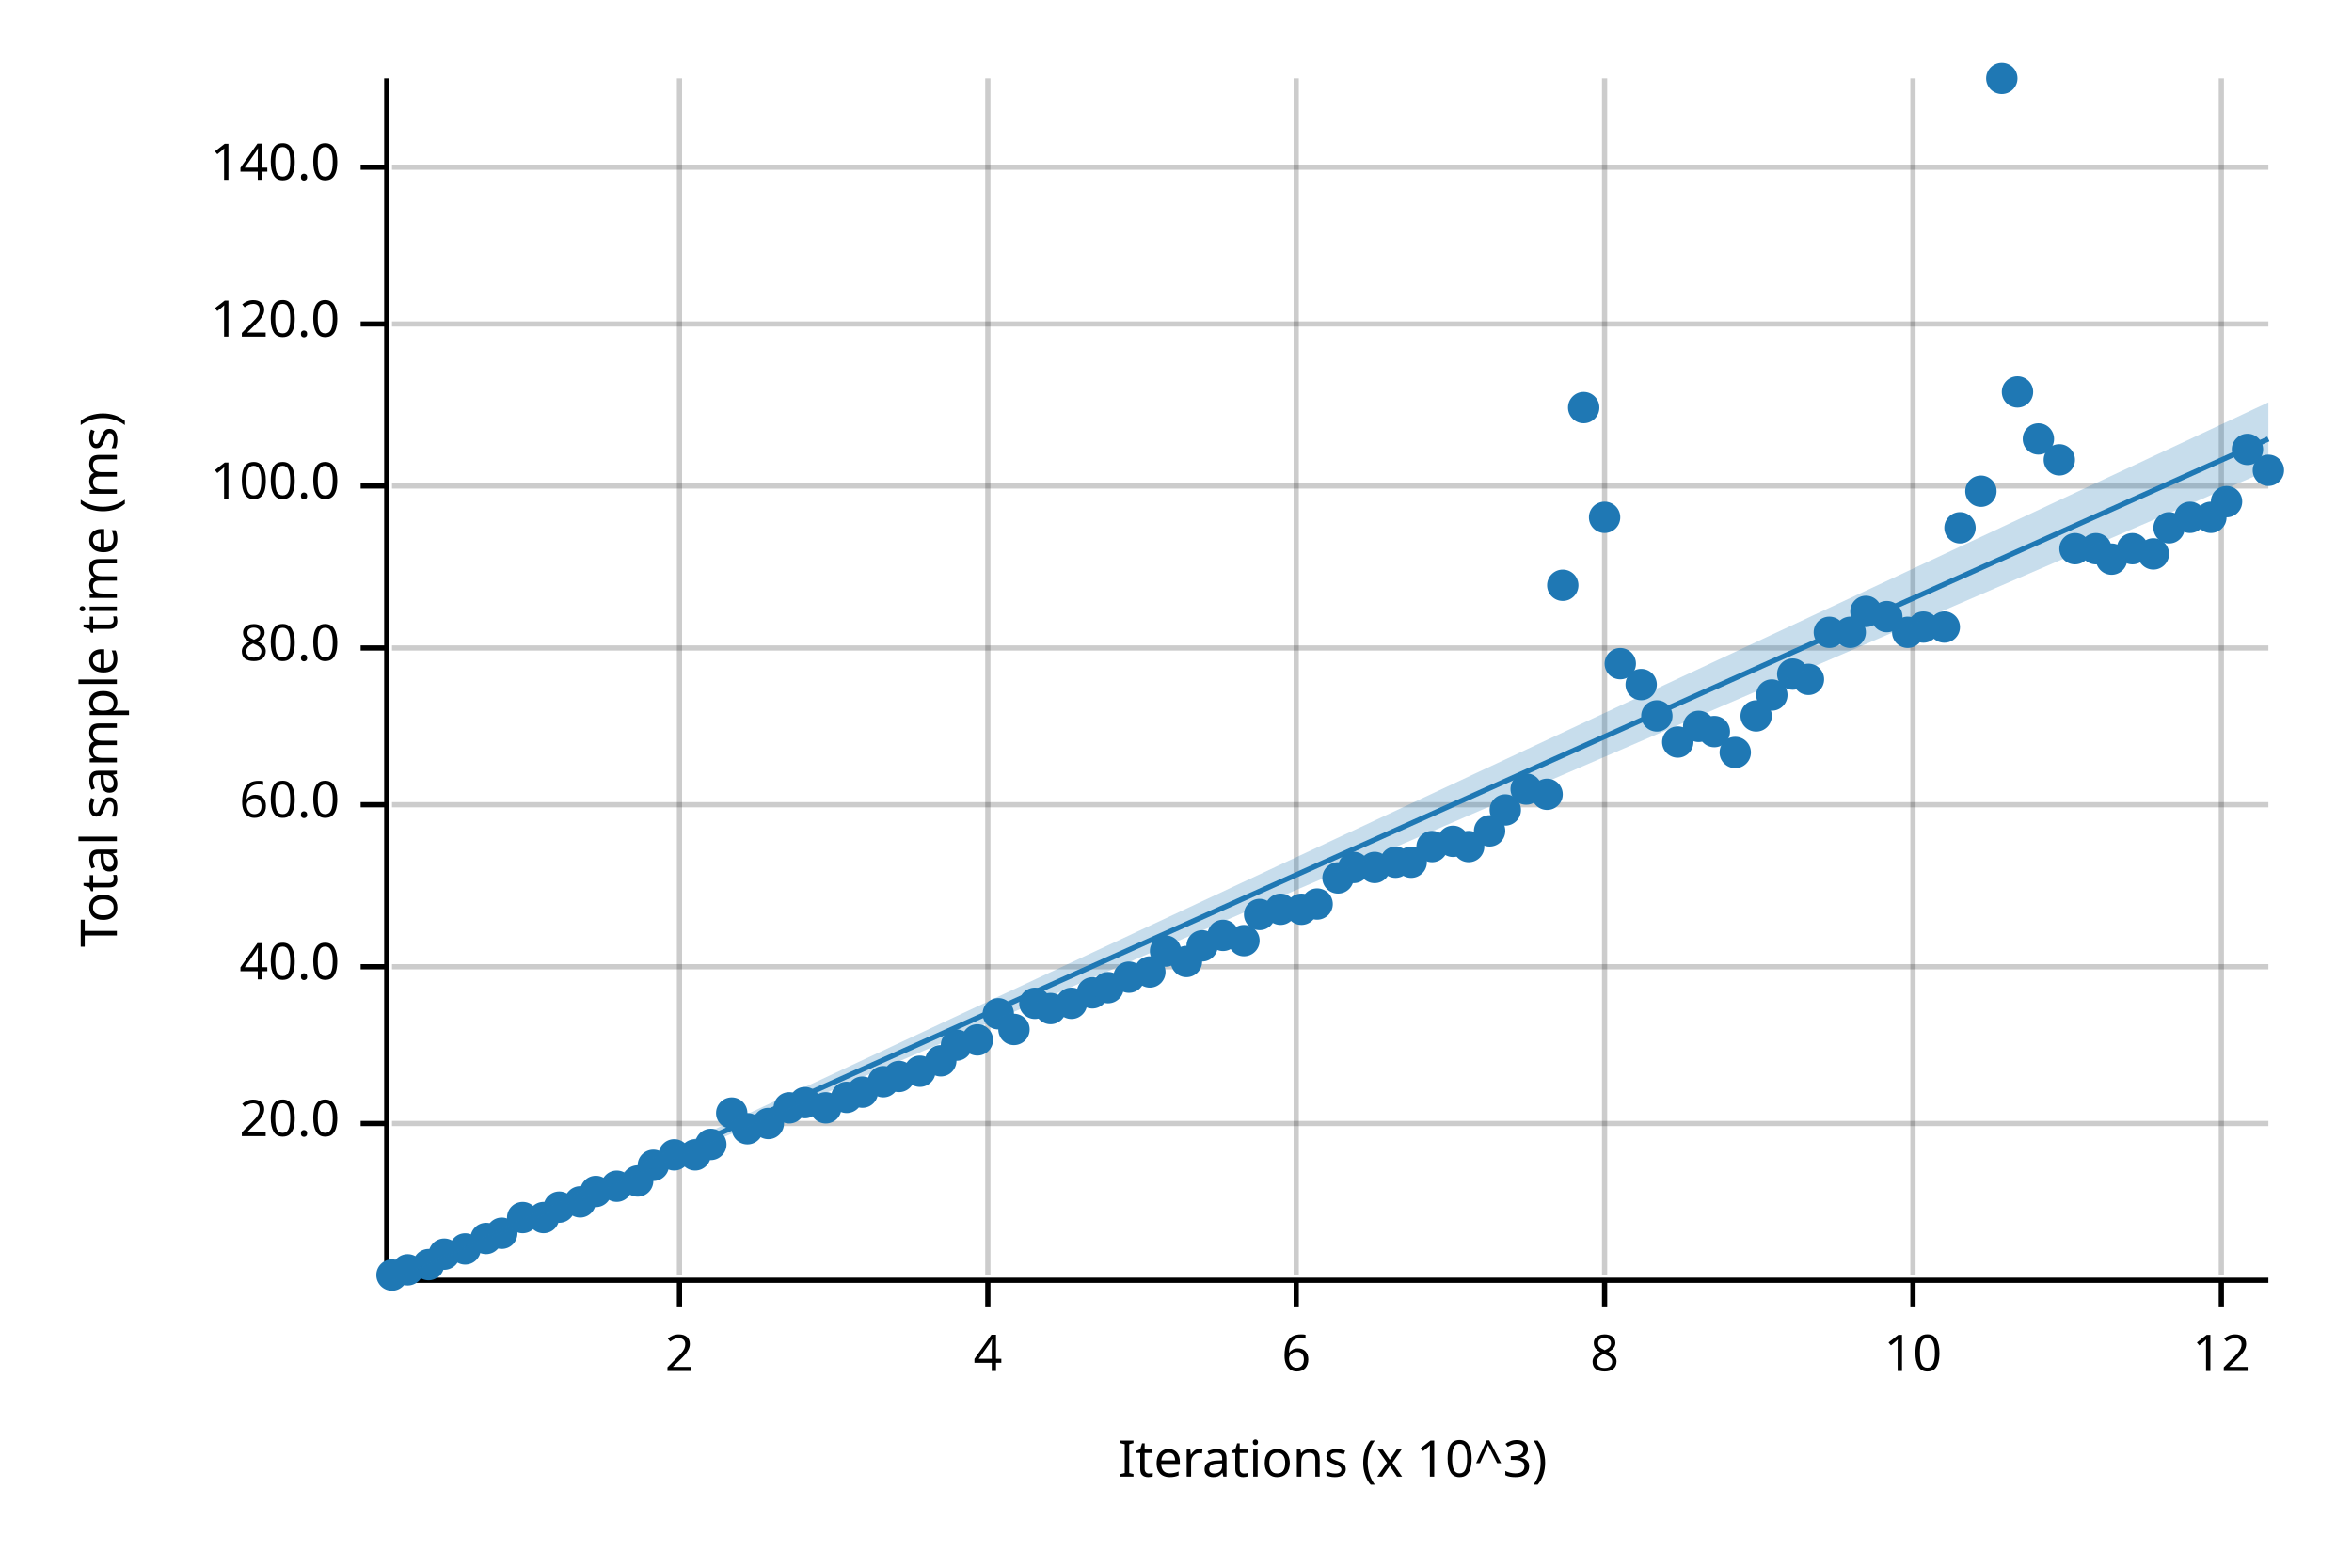
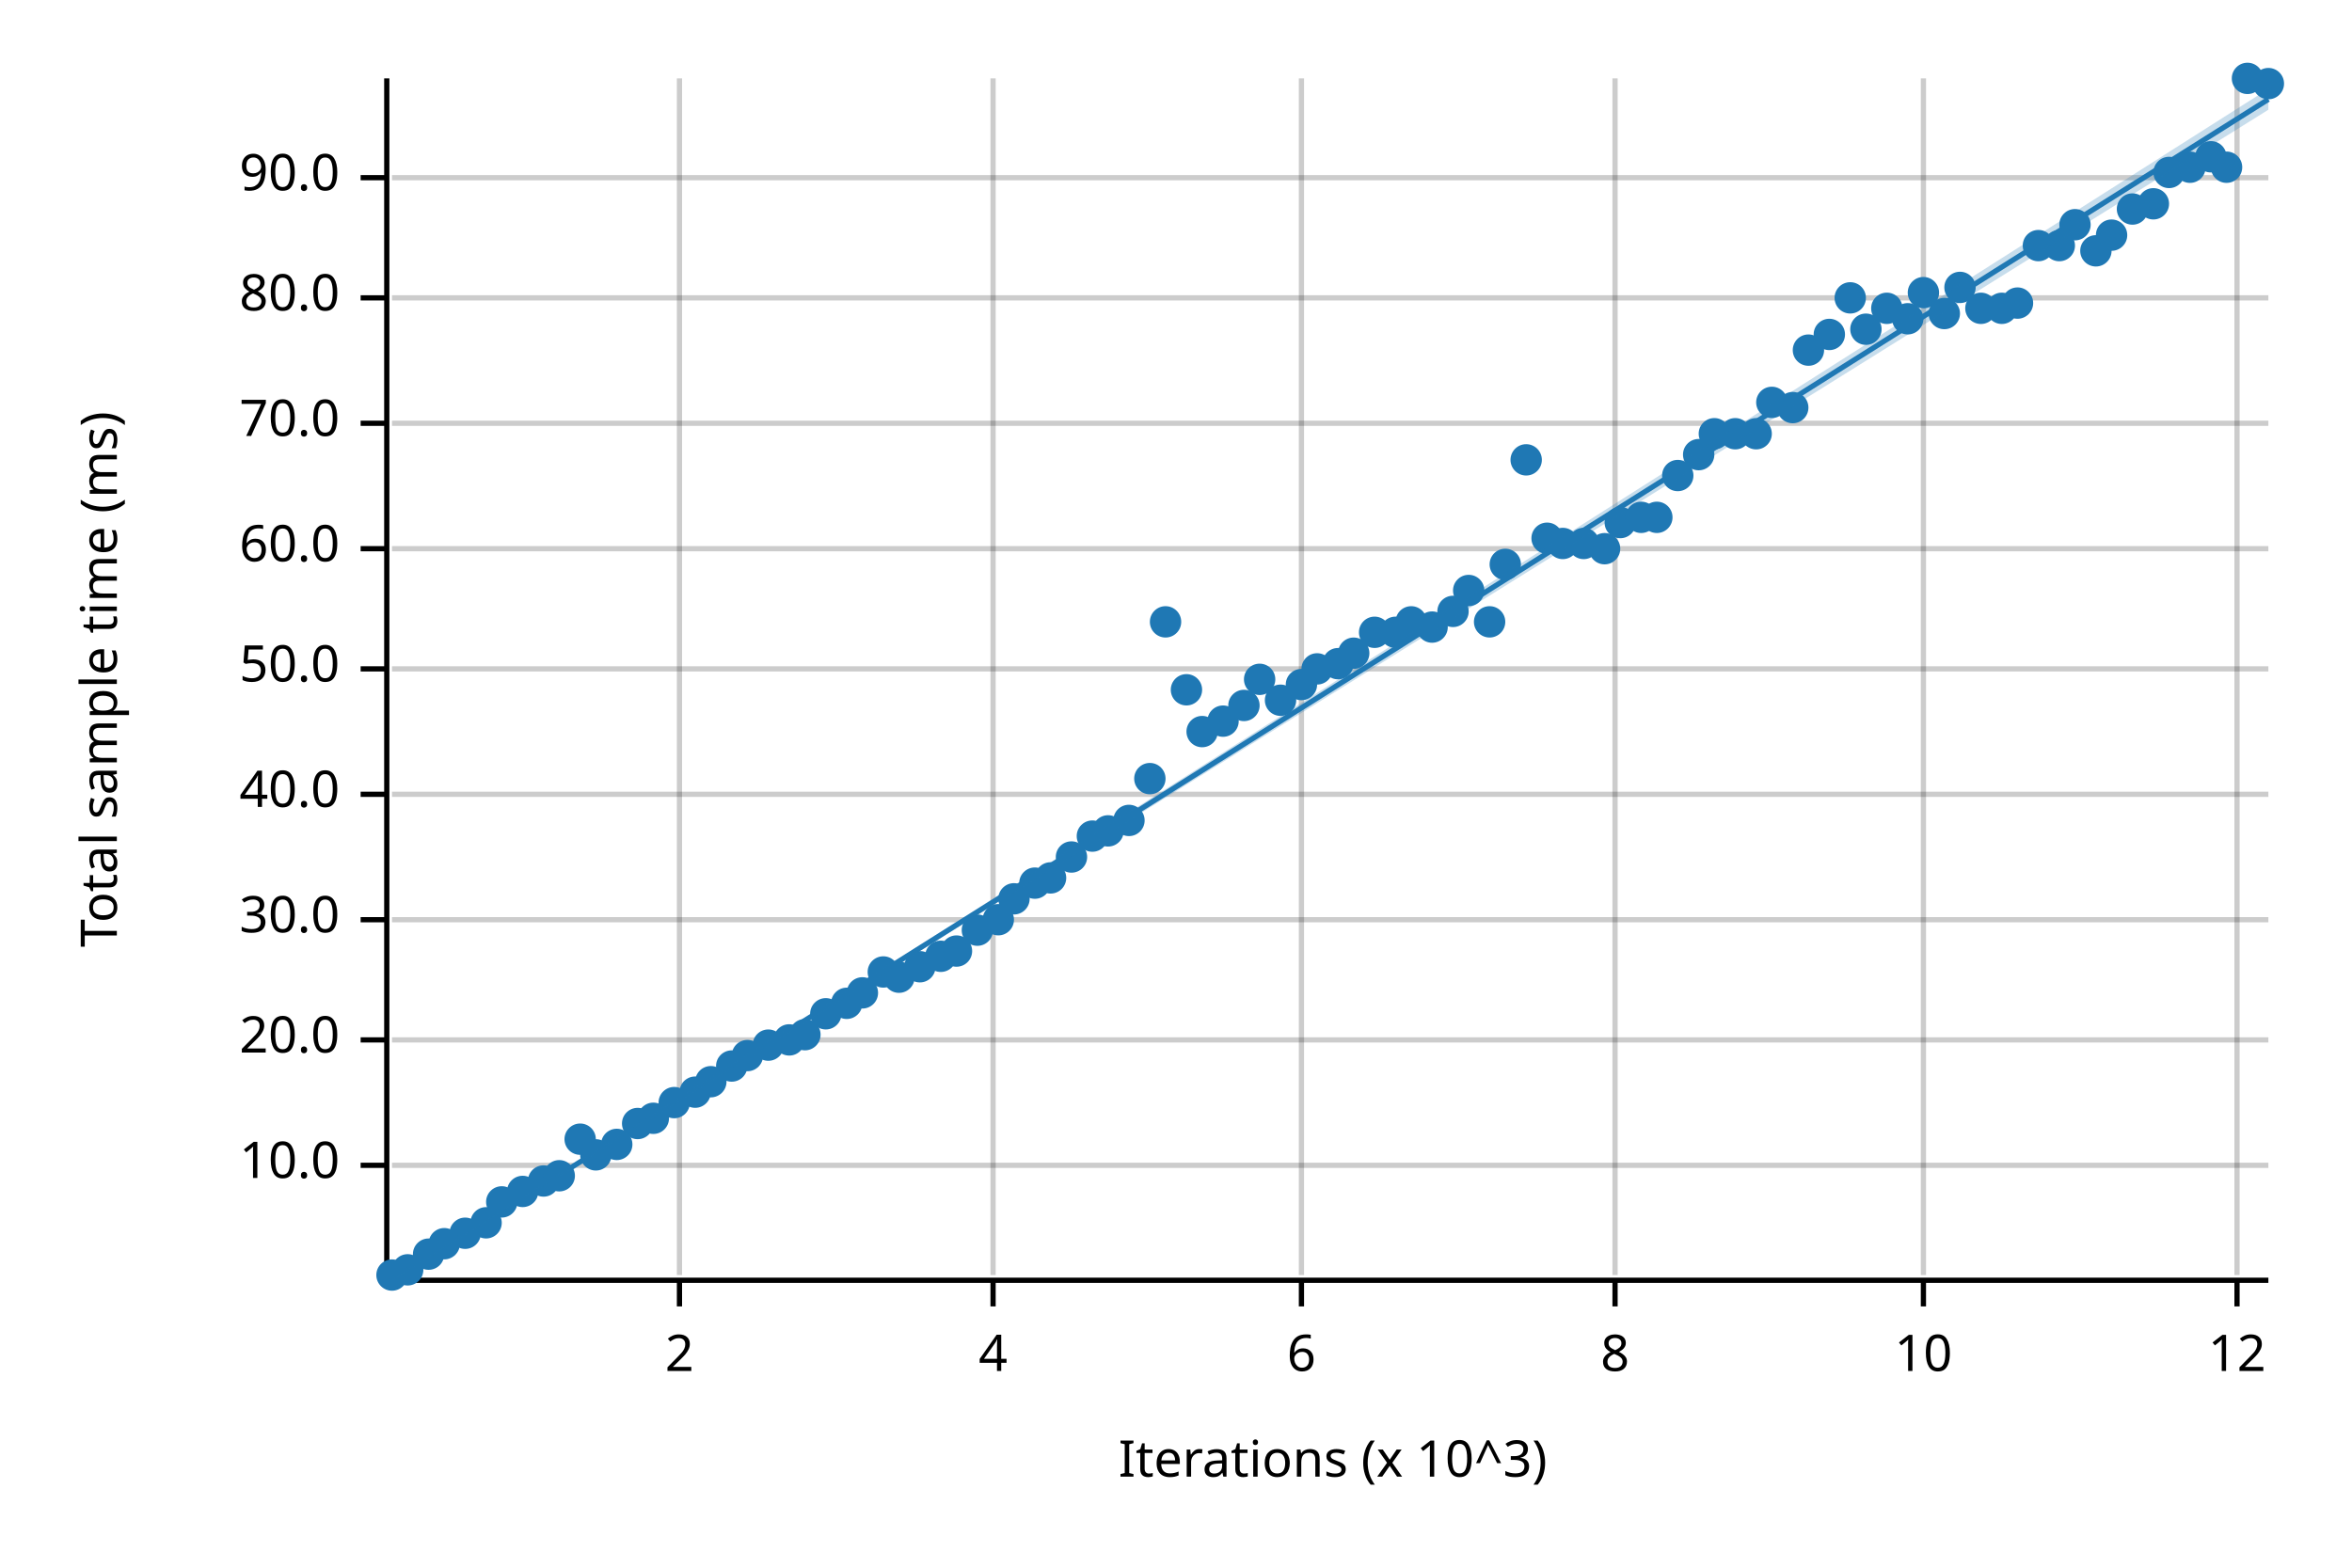
<svg xmlns="http://www.w3.org/2000/svg" width="450" height="300" viewBox="0 0 450 300">
  <text x="15" y="130" dy="0.76em" text-anchor="middle" font-family="sans-serif" font-size="9.677" opacity="1" fill="#000000" transform="rotate(270, 15, 130)">
Total sample time (ms)
</text>
  <text x="255" y="285" dy="-0.5ex" text-anchor="middle" font-family="sans-serif" font-size="9.677" opacity="1" fill="#000000">
Iterations (x 10^3)
</text>
  <line opacity="0.2" stroke="#000000" stroke-width="1" x1="130" y1="244" x2="130" y2="15" />
-   <line opacity="0.2" stroke="#000000" stroke-width="1" x1="189" y1="244" x2="189" y2="15" />
-   <line opacity="0.2" stroke="#000000" stroke-width="1" x1="248" y1="244" x2="248" y2="15" />
-   <line opacity="0.2" stroke="#000000" stroke-width="1" x1="307" y1="244" x2="307" y2="15" />
-   <line opacity="0.2" stroke="#000000" stroke-width="1" x1="366" y1="244" x2="366" y2="15" />
-   <line opacity="0.2" stroke="#000000" stroke-width="1" x1="425" y1="244" x2="425" y2="15" />
-   <line opacity="0.2" stroke="#000000" stroke-width="1" x1="75" y1="215" x2="434" y2="215" />
-   <line opacity="0.2" stroke="#000000" stroke-width="1" x1="75" y1="185" x2="434" y2="185" />
-   <line opacity="0.2" stroke="#000000" stroke-width="1" x1="75" y1="154" x2="434" y2="154" />
-   <line opacity="0.2" stroke="#000000" stroke-width="1" x1="75" y1="124" x2="434" y2="124" />
-   <line opacity="0.2" stroke="#000000" stroke-width="1" x1="75" y1="93" x2="434" y2="93" />
-   <line opacity="0.2" stroke="#000000" stroke-width="1" x1="75" y1="62" x2="434" y2="62" />
-   <line opacity="0.2" stroke="#000000" stroke-width="1" x1="75" y1="32" x2="434" y2="32" />
+   <line opacity="0.2" stroke="#000000" stroke-width="1" x1="190" y1="244" x2="190" y2="15" />
+   <line opacity="0.2" stroke="#000000" stroke-width="1" x1="249" y1="244" x2="249" y2="15" />
+   <line opacity="0.2" stroke="#000000" stroke-width="1" x1="309" y1="244" x2="309" y2="15" />
+   <line opacity="0.2" stroke="#000000" stroke-width="1" x1="368" y1="244" x2="368" y2="15" />
+   <line opacity="0.2" stroke="#000000" stroke-width="1" x1="428" y1="244" x2="428" y2="15" />
+   <line opacity="0.2" stroke="#000000" stroke-width="1" x1="75" y1="223" x2="434" y2="223" />
+   <line opacity="0.2" stroke="#000000" stroke-width="1" x1="75" y1="199" x2="434" y2="199" />
+   <line opacity="0.2" stroke="#000000" stroke-width="1" x1="75" y1="176" x2="434" y2="176" />
+   <line opacity="0.2" stroke="#000000" stroke-width="1" x1="75" y1="152" x2="434" y2="152" />
+   <line opacity="0.2" stroke="#000000" stroke-width="1" x1="75" y1="128" x2="434" y2="128" />
+   <line opacity="0.2" stroke="#000000" stroke-width="1" x1="75" y1="105" x2="434" y2="105" />
+   <line opacity="0.2" stroke="#000000" stroke-width="1" x1="75" y1="81" x2="434" y2="81" />
+   <line opacity="0.2" stroke="#000000" stroke-width="1" x1="75" y1="57" x2="434" y2="57" />
+   <line opacity="0.2" stroke="#000000" stroke-width="1" x1="75" y1="34" x2="434" y2="34" />
  <polyline fill="none" opacity="1" stroke="#000000" stroke-width="1" points="74,15 74,244 " />
-   <text x="65" y="215" dy="0.5ex" text-anchor="end" font-family="sans-serif" font-size="9.677" opacity="1" fill="#000000">
+   <text x="65" y="223" dy="0.5ex" text-anchor="end" font-family="sans-serif" font-size="9.677" opacity="1" fill="#000000">
+ 10.0
+ </text>
+   <polyline fill="none" opacity="1" stroke="#000000" stroke-width="1" points="69,223 74,223 " />
+   <text x="65" y="199" dy="0.5ex" text-anchor="end" font-family="sans-serif" font-size="9.677" opacity="1" fill="#000000">
20.0
</text>
-   <polyline fill="none" opacity="1" stroke="#000000" stroke-width="1" points="69,215 74,215 " />
-   <text x="65" y="185" dy="0.5ex" text-anchor="end" font-family="sans-serif" font-size="9.677" opacity="1" fill="#000000">
+   <polyline fill="none" opacity="1" stroke="#000000" stroke-width="1" points="69,199 74,199 " />
+   <text x="65" y="176" dy="0.5ex" text-anchor="end" font-family="sans-serif" font-size="9.677" opacity="1" fill="#000000">
+ 30.0
+ </text>
+   <polyline fill="none" opacity="1" stroke="#000000" stroke-width="1" points="69,176 74,176 " />
+   <text x="65" y="152" dy="0.5ex" text-anchor="end" font-family="sans-serif" font-size="9.677" opacity="1" fill="#000000">
40.0
</text>
-   <polyline fill="none" opacity="1" stroke="#000000" stroke-width="1" points="69,185 74,185 " />
-   <text x="65" y="154" dy="0.5ex" text-anchor="end" font-family="sans-serif" font-size="9.677" opacity="1" fill="#000000">
+   <polyline fill="none" opacity="1" stroke="#000000" stroke-width="1" points="69,152 74,152 " />
+   <text x="65" y="128" dy="0.5ex" text-anchor="end" font-family="sans-serif" font-size="9.677" opacity="1" fill="#000000">
+ 50.0
+ </text>
+   <polyline fill="none" opacity="1" stroke="#000000" stroke-width="1" points="69,128 74,128 " />
+   <text x="65" y="105" dy="0.5ex" text-anchor="end" font-family="sans-serif" font-size="9.677" opacity="1" fill="#000000">
60.0
</text>
-   <polyline fill="none" opacity="1" stroke="#000000" stroke-width="1" points="69,154 74,154 " />
-   <text x="65" y="124" dy="0.5ex" text-anchor="end" font-family="sans-serif" font-size="9.677" opacity="1" fill="#000000">
+   <polyline fill="none" opacity="1" stroke="#000000" stroke-width="1" points="69,105 74,105 " />
+   <text x="65" y="81" dy="0.5ex" text-anchor="end" font-family="sans-serif" font-size="9.677" opacity="1" fill="#000000">
+ 70.0
+ </text>
+   <polyline fill="none" opacity="1" stroke="#000000" stroke-width="1" points="69,81 74,81 " />
+   <text x="65" y="57" dy="0.5ex" text-anchor="end" font-family="sans-serif" font-size="9.677" opacity="1" fill="#000000">
80.0
</text>
-   <polyline fill="none" opacity="1" stroke="#000000" stroke-width="1" points="69,124 74,124 " />
-   <text x="65" y="93" dy="0.5ex" text-anchor="end" font-family="sans-serif" font-size="9.677" opacity="1" fill="#000000">
- 100.0
+   <polyline fill="none" opacity="1" stroke="#000000" stroke-width="1" points="69,57 74,57 " />
+   <text x="65" y="34" dy="0.5ex" text-anchor="end" font-family="sans-serif" font-size="9.677" opacity="1" fill="#000000">
+ 90.0
</text>
-   <polyline fill="none" opacity="1" stroke="#000000" stroke-width="1" points="69,93 74,93 " />
-   <text x="65" y="62" dy="0.5ex" text-anchor="end" font-family="sans-serif" font-size="9.677" opacity="1" fill="#000000">
- 120.0
- </text>
-   <polyline fill="none" opacity="1" stroke="#000000" stroke-width="1" points="69,62 74,62 " />
-   <text x="65" y="32" dy="0.5ex" text-anchor="end" font-family="sans-serif" font-size="9.677" opacity="1" fill="#000000">
- 140.0
- </text>
-   <polyline fill="none" opacity="1" stroke="#000000" stroke-width="1" points="69,32 74,32 " />
+   <polyline fill="none" opacity="1" stroke="#000000" stroke-width="1" points="69,34 74,34 " />
  <polyline fill="none" opacity="1" stroke="#000000" stroke-width="1" points="75,245 434,245 " />
  <text x="130" y="255" dy="0.76em" text-anchor="middle" font-family="sans-serif" font-size="9.677" opacity="1" fill="#000000">
2
</text>
  <polyline fill="none" opacity="1" stroke="#000000" stroke-width="1" points="130,245 130,250 " />
-   <text x="189" y="255" dy="0.76em" text-anchor="middle" font-family="sans-serif" font-size="9.677" opacity="1" fill="#000000">
+   <text x="190" y="255" dy="0.76em" text-anchor="middle" font-family="sans-serif" font-size="9.677" opacity="1" fill="#000000">
4
</text>
-   <polyline fill="none" opacity="1" stroke="#000000" stroke-width="1" points="189,245 189,250 " />
-   <text x="248" y="255" dy="0.76em" text-anchor="middle" font-family="sans-serif" font-size="9.677" opacity="1" fill="#000000">
+   <polyline fill="none" opacity="1" stroke="#000000" stroke-width="1" points="190,245 190,250 " />
+   <text x="249" y="255" dy="0.76em" text-anchor="middle" font-family="sans-serif" font-size="9.677" opacity="1" fill="#000000">
6
</text>
-   <polyline fill="none" opacity="1" stroke="#000000" stroke-width="1" points="248,245 248,250 " />
-   <text x="307" y="255" dy="0.76em" text-anchor="middle" font-family="sans-serif" font-size="9.677" opacity="1" fill="#000000">
+   <polyline fill="none" opacity="1" stroke="#000000" stroke-width="1" points="249,245 249,250 " />
+   <text x="309" y="255" dy="0.76em" text-anchor="middle" font-family="sans-serif" font-size="9.677" opacity="1" fill="#000000">
8
</text>
-   <polyline fill="none" opacity="1" stroke="#000000" stroke-width="1" points="307,245 307,250 " />
-   <text x="366" y="255" dy="0.76em" text-anchor="middle" font-family="sans-serif" font-size="9.677" opacity="1" fill="#000000">
+   <polyline fill="none" opacity="1" stroke="#000000" stroke-width="1" points="309,245 309,250 " />
+   <text x="368" y="255" dy="0.76em" text-anchor="middle" font-family="sans-serif" font-size="9.677" opacity="1" fill="#000000">
10
</text>
-   <polyline fill="none" opacity="1" stroke="#000000" stroke-width="1" points="366,245 366,250 " />
-   <text x="425" y="255" dy="0.76em" text-anchor="middle" font-family="sans-serif" font-size="9.677" opacity="1" fill="#000000">
+   <polyline fill="none" opacity="1" stroke="#000000" stroke-width="1" points="368,245 368,250 " />
+   <text x="428" y="255" dy="0.76em" text-anchor="middle" font-family="sans-serif" font-size="9.677" opacity="1" fill="#000000">
12
</text>
-   <polyline fill="none" opacity="1" stroke="#000000" stroke-width="1" points="425,245 425,250 " />
+   <polyline fill="none" opacity="1" stroke="#000000" stroke-width="1" points="428,245 428,250 " />
  <circle cx="75" cy="244" r="3" opacity="1" fill="#1F78B4" stroke="none" stroke-width="1" />
  <circle cx="78" cy="243" r="3" opacity="1" fill="#1F78B4" stroke="none" stroke-width="1" />
-   <circle cx="82" cy="242" r="3" opacity="1" fill="#1F78B4" stroke="none" stroke-width="1" />
-   <circle cx="85" cy="240" r="3" opacity="1" fill="#1F78B4" stroke="none" stroke-width="1" />
-   <circle cx="89" cy="239" r="3" opacity="1" fill="#1F78B4" stroke="none" stroke-width="1" />
-   <circle cx="93" cy="237" r="3" opacity="1" fill="#1F78B4" stroke="none" stroke-width="1" />
-   <circle cx="96" cy="236" r="3" opacity="1" fill="#1F78B4" stroke="none" stroke-width="1" />
-   <circle cx="100" cy="233" r="3" opacity="1" fill="#1F78B4" stroke="none" stroke-width="1" />
-   <circle cx="104" cy="233" r="3" opacity="1" fill="#1F78B4" stroke="none" stroke-width="1" />
-   <circle cx="107" cy="231" r="3" opacity="1" fill="#1F78B4" stroke="none" stroke-width="1" />
-   <circle cx="111" cy="230" r="3" opacity="1" fill="#1F78B4" stroke="none" stroke-width="1" />
-   <circle cx="114" cy="228" r="3" opacity="1" fill="#1F78B4" stroke="none" stroke-width="1" />
-   <circle cx="118" cy="227" r="3" opacity="1" fill="#1F78B4" stroke="none" stroke-width="1" />
-   <circle cx="122" cy="226" r="3" opacity="1" fill="#1F78B4" stroke="none" stroke-width="1" />
-   <circle cx="125" cy="223" r="3" opacity="1" fill="#1F78B4" stroke="none" stroke-width="1" />
-   <circle cx="129" cy="221" r="3" opacity="1" fill="#1F78B4" stroke="none" stroke-width="1" />
-   <circle cx="133" cy="221" r="3" opacity="1" fill="#1F78B4" stroke="none" stroke-width="1" />
-   <circle cx="136" cy="219" r="3" opacity="1" fill="#1F78B4" stroke="none" stroke-width="1" />
-   <circle cx="140" cy="213" r="3" opacity="1" fill="#1F78B4" stroke="none" stroke-width="1" />
-   <circle cx="143" cy="216" r="3" opacity="1" fill="#1F78B4" stroke="none" stroke-width="1" />
-   <circle cx="147" cy="215" r="3" opacity="1" fill="#1F78B4" stroke="none" stroke-width="1" />
-   <circle cx="151" cy="212" r="3" opacity="1" fill="#1F78B4" stroke="none" stroke-width="1" />
-   <circle cx="154" cy="211" r="3" opacity="1" fill="#1F78B4" stroke="none" stroke-width="1" />
-   <circle cx="158" cy="212" r="3" opacity="1" fill="#1F78B4" stroke="none" stroke-width="1" />
-   <circle cx="162" cy="210" r="3" opacity="1" fill="#1F78B4" stroke="none" stroke-width="1" />
-   <circle cx="165" cy="209" r="3" opacity="1" fill="#1F78B4" stroke="none" stroke-width="1" />
-   <circle cx="169" cy="207" r="3" opacity="1" fill="#1F78B4" stroke="none" stroke-width="1" />
-   <circle cx="172" cy="206" r="3" opacity="1" fill="#1F78B4" stroke="none" stroke-width="1" />
-   <circle cx="176" cy="205" r="3" opacity="1" fill="#1F78B4" stroke="none" stroke-width="1" />
-   <circle cx="180" cy="203" r="3" opacity="1" fill="#1F78B4" stroke="none" stroke-width="1" />
-   <circle cx="183" cy="200" r="3" opacity="1" fill="#1F78B4" stroke="none" stroke-width="1" />
-   <circle cx="187" cy="199" r="3" opacity="1" fill="#1F78B4" stroke="none" stroke-width="1" />
-   <circle cx="191" cy="194" r="3" opacity="1" fill="#1F78B4" stroke="none" stroke-width="1" />
-   <circle cx="194" cy="197" r="3" opacity="1" fill="#1F78B4" stroke="none" stroke-width="1" />
-   <circle cx="198" cy="192" r="3" opacity="1" fill="#1F78B4" stroke="none" stroke-width="1" />
-   <circle cx="201" cy="193" r="3" opacity="1" fill="#1F78B4" stroke="none" stroke-width="1" />
-   <circle cx="205" cy="192" r="3" opacity="1" fill="#1F78B4" stroke="none" stroke-width="1" />
-   <circle cx="209" cy="190" r="3" opacity="1" fill="#1F78B4" stroke="none" stroke-width="1" />
-   <circle cx="212" cy="189" r="3" opacity="1" fill="#1F78B4" stroke="none" stroke-width="1" />
-   <circle cx="216" cy="187" r="3" opacity="1" fill="#1F78B4" stroke="none" stroke-width="1" />
-   <circle cx="220" cy="186" r="3" opacity="1" fill="#1F78B4" stroke="none" stroke-width="1" />
-   <circle cx="223" cy="182" r="3" opacity="1" fill="#1F78B4" stroke="none" stroke-width="1" />
-   <circle cx="227" cy="184" r="3" opacity="1" fill="#1F78B4" stroke="none" stroke-width="1" />
-   <circle cx="230" cy="181" r="3" opacity="1" fill="#1F78B4" stroke="none" stroke-width="1" />
-   <circle cx="234" cy="179" r="3" opacity="1" fill="#1F78B4" stroke="none" stroke-width="1" />
-   <circle cx="238" cy="180" r="3" opacity="1" fill="#1F78B4" stroke="none" stroke-width="1" />
-   <circle cx="241" cy="175" r="3" opacity="1" fill="#1F78B4" stroke="none" stroke-width="1" />
-   <circle cx="245" cy="174" r="3" opacity="1" fill="#1F78B4" stroke="none" stroke-width="1" />
-   <circle cx="249" cy="174" r="3" opacity="1" fill="#1F78B4" stroke="none" stroke-width="1" />
-   <circle cx="252" cy="173" r="3" opacity="1" fill="#1F78B4" stroke="none" stroke-width="1" />
-   <circle cx="256" cy="168" r="3" opacity="1" fill="#1F78B4" stroke="none" stroke-width="1" />
-   <circle cx="259" cy="166" r="3" opacity="1" fill="#1F78B4" stroke="none" stroke-width="1" />
-   <circle cx="263" cy="166" r="3" opacity="1" fill="#1F78B4" stroke="none" stroke-width="1" />
-   <circle cx="267" cy="165" r="3" opacity="1" fill="#1F78B4" stroke="none" stroke-width="1" />
-   <circle cx="270" cy="165" r="3" opacity="1" fill="#1F78B4" stroke="none" stroke-width="1" />
-   <circle cx="274" cy="162" r="3" opacity="1" fill="#1F78B4" stroke="none" stroke-width="1" />
-   <circle cx="278" cy="161" r="3" opacity="1" fill="#1F78B4" stroke="none" stroke-width="1" />
-   <circle cx="281" cy="162" r="3" opacity="1" fill="#1F78B4" stroke="none" stroke-width="1" />
-   <circle cx="285" cy="159" r="3" opacity="1" fill="#1F78B4" stroke="none" stroke-width="1" />
-   <circle cx="288" cy="155" r="3" opacity="1" fill="#1F78B4" stroke="none" stroke-width="1" />
-   <circle cx="292" cy="151" r="3" opacity="1" fill="#1F78B4" stroke="none" stroke-width="1" />
-   <circle cx="296" cy="152" r="3" opacity="1" fill="#1F78B4" stroke="none" stroke-width="1" />
-   <circle cx="299" cy="112" r="3" opacity="1" fill="#1F78B4" stroke="none" stroke-width="1" />
-   <circle cx="303" cy="78" r="3" opacity="1" fill="#1F78B4" stroke="none" stroke-width="1" />
-   <circle cx="307" cy="99" r="3" opacity="1" fill="#1F78B4" stroke="none" stroke-width="1" />
-   <circle cx="310" cy="127" r="3" opacity="1" fill="#1F78B4" stroke="none" stroke-width="1" />
-   <circle cx="314" cy="131" r="3" opacity="1" fill="#1F78B4" stroke="none" stroke-width="1" />
-   <circle cx="317" cy="137" r="3" opacity="1" fill="#1F78B4" stroke="none" stroke-width="1" />
-   <circle cx="321" cy="142" r="3" opacity="1" fill="#1F78B4" stroke="none" stroke-width="1" />
-   <circle cx="325" cy="139" r="3" opacity="1" fill="#1F78B4" stroke="none" stroke-width="1" />
-   <circle cx="328" cy="140" r="3" opacity="1" fill="#1F78B4" stroke="none" stroke-width="1" />
-   <circle cx="332" cy="144" r="3" opacity="1" fill="#1F78B4" stroke="none" stroke-width="1" />
-   <circle cx="336" cy="137" r="3" opacity="1" fill="#1F78B4" stroke="none" stroke-width="1" />
-   <circle cx="339" cy="133" r="3" opacity="1" fill="#1F78B4" stroke="none" stroke-width="1" />
-   <circle cx="343" cy="129" r="3" opacity="1" fill="#1F78B4" stroke="none" stroke-width="1" />
-   <circle cx="346" cy="130" r="3" opacity="1" fill="#1F78B4" stroke="none" stroke-width="1" />
-   <circle cx="350" cy="121" r="3" opacity="1" fill="#1F78B4" stroke="none" stroke-width="1" />
-   <circle cx="354" cy="121" r="3" opacity="1" fill="#1F78B4" stroke="none" stroke-width="1" />
-   <circle cx="357" cy="117" r="3" opacity="1" fill="#1F78B4" stroke="none" stroke-width="1" />
-   <circle cx="361" cy="118" r="3" opacity="1" fill="#1F78B4" stroke="none" stroke-width="1" />
-   <circle cx="365" cy="121" r="3" opacity="1" fill="#1F78B4" stroke="none" stroke-width="1" />
-   <circle cx="368" cy="120" r="3" opacity="1" fill="#1F78B4" stroke="none" stroke-width="1" />
-   <circle cx="372" cy="120" r="3" opacity="1" fill="#1F78B4" stroke="none" stroke-width="1" />
-   <circle cx="375" cy="101" r="3" opacity="1" fill="#1F78B4" stroke="none" stroke-width="1" />
-   <circle cx="379" cy="94" r="3" opacity="1" fill="#1F78B4" stroke="none" stroke-width="1" />
-   <circle cx="383" cy="15" r="3" opacity="1" fill="#1F78B4" stroke="none" stroke-width="1" />
-   <circle cx="386" cy="75" r="3" opacity="1" fill="#1F78B4" stroke="none" stroke-width="1" />
-   <circle cx="390" cy="84" r="3" opacity="1" fill="#1F78B4" stroke="none" stroke-width="1" />
-   <circle cx="394" cy="88" r="3" opacity="1" fill="#1F78B4" stroke="none" stroke-width="1" />
-   <circle cx="397" cy="105" r="3" opacity="1" fill="#1F78B4" stroke="none" stroke-width="1" />
-   <circle cx="401" cy="105" r="3" opacity="1" fill="#1F78B4" stroke="none" stroke-width="1" />
-   <circle cx="404" cy="107" r="3" opacity="1" fill="#1F78B4" stroke="none" stroke-width="1" />
-   <circle cx="408" cy="105" r="3" opacity="1" fill="#1F78B4" stroke="none" stroke-width="1" />
-   <circle cx="412" cy="106" r="3" opacity="1" fill="#1F78B4" stroke="none" stroke-width="1" />
-   <circle cx="415" cy="101" r="3" opacity="1" fill="#1F78B4" stroke="none" stroke-width="1" />
-   <circle cx="419" cy="99" r="3" opacity="1" fill="#1F78B4" stroke="none" stroke-width="1" />
-   <circle cx="423" cy="99" r="3" opacity="1" fill="#1F78B4" stroke="none" stroke-width="1" />
-   <circle cx="426" cy="96" r="3" opacity="1" fill="#1F78B4" stroke="none" stroke-width="1" />
-   <circle cx="430" cy="86" r="3" opacity="1" fill="#1F78B4" stroke="none" stroke-width="1" />
-   <circle cx="434" cy="90" r="3" opacity="1" fill="#1F78B4" stroke="none" stroke-width="1" />
-   <polyline fill="none" opacity="1" stroke="#1F78B4" stroke-width="1" points="75,245 434,84 " />
-   <polygon opacity="0.25" fill="#1F78B4" points="75,245 434,90 434,77 " />
+   <circle cx="82" cy="240" r="3" opacity="1" fill="#1F78B4" stroke="none" stroke-width="1" />
+   <circle cx="85" cy="238" r="3" opacity="1" fill="#1F78B4" stroke="none" stroke-width="1" />
+   <circle cx="89" cy="236" r="3" opacity="1" fill="#1F78B4" stroke="none" stroke-width="1" />
+   <circle cx="93" cy="234" r="3" opacity="1" fill="#1F78B4" stroke="none" stroke-width="1" />
+   <circle cx="96" cy="230" r="3" opacity="1" fill="#1F78B4" stroke="none" stroke-width="1" />
+   <circle cx="100" cy="228" r="3" opacity="1" fill="#1F78B4" stroke="none" stroke-width="1" />
+   <circle cx="104" cy="226" r="3" opacity="1" fill="#1F78B4" stroke="none" stroke-width="1" />
+   <circle cx="107" cy="225" r="3" opacity="1" fill="#1F78B4" stroke="none" stroke-width="1" />
+   <circle cx="111" cy="218" r="3" opacity="1" fill="#1F78B4" stroke="none" stroke-width="1" />
+   <circle cx="114" cy="221" r="3" opacity="1" fill="#1F78B4" stroke="none" stroke-width="1" />
+   <circle cx="118" cy="219" r="3" opacity="1" fill="#1F78B4" stroke="none" stroke-width="1" />
+   <circle cx="122" cy="215" r="3" opacity="1" fill="#1F78B4" stroke="none" stroke-width="1" />
+   <circle cx="125" cy="214" r="3" opacity="1" fill="#1F78B4" stroke="none" stroke-width="1" />
+   <circle cx="129" cy="211" r="3" opacity="1" fill="#1F78B4" stroke="none" stroke-width="1" />
+   <circle cx="133" cy="209" r="3" opacity="1" fill="#1F78B4" stroke="none" stroke-width="1" />
+   <circle cx="136" cy="207" r="3" opacity="1" fill="#1F78B4" stroke="none" stroke-width="1" />
+   <circle cx="140" cy="204" r="3" opacity="1" fill="#1F78B4" stroke="none" stroke-width="1" />
+   <circle cx="143" cy="202" r="3" opacity="1" fill="#1F78B4" stroke="none" stroke-width="1" />
+   <circle cx="147" cy="200" r="3" opacity="1" fill="#1F78B4" stroke="none" stroke-width="1" />
+   <circle cx="151" cy="199" r="3" opacity="1" fill="#1F78B4" stroke="none" stroke-width="1" />
+   <circle cx="154" cy="198" r="3" opacity="1" fill="#1F78B4" stroke="none" stroke-width="1" />
+   <circle cx="158" cy="194" r="3" opacity="1" fill="#1F78B4" stroke="none" stroke-width="1" />
+   <circle cx="162" cy="192" r="3" opacity="1" fill="#1F78B4" stroke="none" stroke-width="1" />
+   <circle cx="165" cy="190" r="3" opacity="1" fill="#1F78B4" stroke="none" stroke-width="1" />
+   <circle cx="169" cy="186" r="3" opacity="1" fill="#1F78B4" stroke="none" stroke-width="1" />
+   <circle cx="172" cy="187" r="3" opacity="1" fill="#1F78B4" stroke="none" stroke-width="1" />
+   <circle cx="176" cy="185" r="3" opacity="1" fill="#1F78B4" stroke="none" stroke-width="1" />
+   <circle cx="180" cy="183" r="3" opacity="1" fill="#1F78B4" stroke="none" stroke-width="1" />
+   <circle cx="183" cy="182" r="3" opacity="1" fill="#1F78B4" stroke="none" stroke-width="1" />
+   <circle cx="187" cy="178" r="3" opacity="1" fill="#1F78B4" stroke="none" stroke-width="1" />
+   <circle cx="191" cy="176" r="3" opacity="1" fill="#1F78B4" stroke="none" stroke-width="1" />
+   <circle cx="194" cy="172" r="3" opacity="1" fill="#1F78B4" stroke="none" stroke-width="1" />
+   <circle cx="198" cy="169" r="3" opacity="1" fill="#1F78B4" stroke="none" stroke-width="1" />
+   <circle cx="201" cy="168" r="3" opacity="1" fill="#1F78B4" stroke="none" stroke-width="1" />
+   <circle cx="205" cy="164" r="3" opacity="1" fill="#1F78B4" stroke="none" stroke-width="1" />
+   <circle cx="209" cy="160" r="3" opacity="1" fill="#1F78B4" stroke="none" stroke-width="1" />
+   <circle cx="212" cy="159" r="3" opacity="1" fill="#1F78B4" stroke="none" stroke-width="1" />
+   <circle cx="216" cy="157" r="3" opacity="1" fill="#1F78B4" stroke="none" stroke-width="1" />
+   <circle cx="220" cy="149" r="3" opacity="1" fill="#1F78B4" stroke="none" stroke-width="1" />
+   <circle cx="223" cy="119" r="3" opacity="1" fill="#1F78B4" stroke="none" stroke-width="1" />
+   <circle cx="227" cy="132" r="3" opacity="1" fill="#1F78B4" stroke="none" stroke-width="1" />
+   <circle cx="230" cy="140" r="3" opacity="1" fill="#1F78B4" stroke="none" stroke-width="1" />
+   <circle cx="234" cy="138" r="3" opacity="1" fill="#1F78B4" stroke="none" stroke-width="1" />
+   <circle cx="238" cy="135" r="3" opacity="1" fill="#1F78B4" stroke="none" stroke-width="1" />
+   <circle cx="241" cy="130" r="3" opacity="1" fill="#1F78B4" stroke="none" stroke-width="1" />
+   <circle cx="245" cy="134" r="3" opacity="1" fill="#1F78B4" stroke="none" stroke-width="1" />
+   <circle cx="249" cy="131" r="3" opacity="1" fill="#1F78B4" stroke="none" stroke-width="1" />
+   <circle cx="252" cy="128" r="3" opacity="1" fill="#1F78B4" stroke="none" stroke-width="1" />
+   <circle cx="256" cy="127" r="3" opacity="1" fill="#1F78B4" stroke="none" stroke-width="1" />
+   <circle cx="259" cy="125" r="3" opacity="1" fill="#1F78B4" stroke="none" stroke-width="1" />
+   <circle cx="263" cy="121" r="3" opacity="1" fill="#1F78B4" stroke="none" stroke-width="1" />
+   <circle cx="267" cy="121" r="3" opacity="1" fill="#1F78B4" stroke="none" stroke-width="1" />
+   <circle cx="270" cy="119" r="3" opacity="1" fill="#1F78B4" stroke="none" stroke-width="1" />
+   <circle cx="274" cy="120" r="3" opacity="1" fill="#1F78B4" stroke="none" stroke-width="1" />
+   <circle cx="278" cy="117" r="3" opacity="1" fill="#1F78B4" stroke="none" stroke-width="1" />
+   <circle cx="281" cy="113" r="3" opacity="1" fill="#1F78B4" stroke="none" stroke-width="1" />
+   <circle cx="285" cy="119" r="3" opacity="1" fill="#1F78B4" stroke="none" stroke-width="1" />
+   <circle cx="288" cy="108" r="3" opacity="1" fill="#1F78B4" stroke="none" stroke-width="1" />
+   <circle cx="292" cy="88" r="3" opacity="1" fill="#1F78B4" stroke="none" stroke-width="1" />
+   <circle cx="296" cy="103" r="3" opacity="1" fill="#1F78B4" stroke="none" stroke-width="1" />
+   <circle cx="299" cy="104" r="3" opacity="1" fill="#1F78B4" stroke="none" stroke-width="1" />
+   <circle cx="303" cy="104" r="3" opacity="1" fill="#1F78B4" stroke="none" stroke-width="1" />
+   <circle cx="307" cy="105" r="3" opacity="1" fill="#1F78B4" stroke="none" stroke-width="1" />
+   <circle cx="310" cy="100" r="3" opacity="1" fill="#1F78B4" stroke="none" stroke-width="1" />
+   <circle cx="314" cy="99" r="3" opacity="1" fill="#1F78B4" stroke="none" stroke-width="1" />
+   <circle cx="317" cy="99" r="3" opacity="1" fill="#1F78B4" stroke="none" stroke-width="1" />
+   <circle cx="321" cy="91" r="3" opacity="1" fill="#1F78B4" stroke="none" stroke-width="1" />
+   <circle cx="325" cy="87" r="3" opacity="1" fill="#1F78B4" stroke="none" stroke-width="1" />
+   <circle cx="328" cy="83" r="3" opacity="1" fill="#1F78B4" stroke="none" stroke-width="1" />
+   <circle cx="332" cy="83" r="3" opacity="1" fill="#1F78B4" stroke="none" stroke-width="1" />
+   <circle cx="336" cy="83" r="3" opacity="1" fill="#1F78B4" stroke="none" stroke-width="1" />
+   <circle cx="339" cy="77" r="3" opacity="1" fill="#1F78B4" stroke="none" stroke-width="1" />
+   <circle cx="343" cy="78" r="3" opacity="1" fill="#1F78B4" stroke="none" stroke-width="1" />
+   <circle cx="346" cy="67" r="3" opacity="1" fill="#1F78B4" stroke="none" stroke-width="1" />
+   <circle cx="350" cy="64" r="3" opacity="1" fill="#1F78B4" stroke="none" stroke-width="1" />
+   <circle cx="354" cy="57" r="3" opacity="1" fill="#1F78B4" stroke="none" stroke-width="1" />
+   <circle cx="357" cy="63" r="3" opacity="1" fill="#1F78B4" stroke="none" stroke-width="1" />
+   <circle cx="361" cy="59" r="3" opacity="1" fill="#1F78B4" stroke="none" stroke-width="1" />
+   <circle cx="365" cy="61" r="3" opacity="1" fill="#1F78B4" stroke="none" stroke-width="1" />
+   <circle cx="368" cy="56" r="3" opacity="1" fill="#1F78B4" stroke="none" stroke-width="1" />
+   <circle cx="372" cy="60" r="3" opacity="1" fill="#1F78B4" stroke="none" stroke-width="1" />
+   <circle cx="375" cy="55" r="3" opacity="1" fill="#1F78B4" stroke="none" stroke-width="1" />
+   <circle cx="379" cy="59" r="3" opacity="1" fill="#1F78B4" stroke="none" stroke-width="1" />
+   <circle cx="383" cy="59" r="3" opacity="1" fill="#1F78B4" stroke="none" stroke-width="1" />
+   <circle cx="386" cy="58" r="3" opacity="1" fill="#1F78B4" stroke="none" stroke-width="1" />
+   <circle cx="390" cy="47" r="3" opacity="1" fill="#1F78B4" stroke="none" stroke-width="1" />
+   <circle cx="394" cy="47" r="3" opacity="1" fill="#1F78B4" stroke="none" stroke-width="1" />
+   <circle cx="397" cy="43" r="3" opacity="1" fill="#1F78B4" stroke="none" stroke-width="1" />
+   <circle cx="401" cy="48" r="3" opacity="1" fill="#1F78B4" stroke="none" stroke-width="1" />
+   <circle cx="404" cy="45" r="3" opacity="1" fill="#1F78B4" stroke="none" stroke-width="1" />
+   <circle cx="408" cy="40" r="3" opacity="1" fill="#1F78B4" stroke="none" stroke-width="1" />
+   <circle cx="412" cy="39" r="3" opacity="1" fill="#1F78B4" stroke="none" stroke-width="1" />
+   <circle cx="415" cy="33" r="3" opacity="1" fill="#1F78B4" stroke="none" stroke-width="1" />
+   <circle cx="419" cy="32" r="3" opacity="1" fill="#1F78B4" stroke="none" stroke-width="1" />
+   <circle cx="423" cy="30" r="3" opacity="1" fill="#1F78B4" stroke="none" stroke-width="1" />
+   <circle cx="426" cy="32" r="3" opacity="1" fill="#1F78B4" stroke="none" stroke-width="1" />
+   <circle cx="430" cy="15" r="3" opacity="1" fill="#1F78B4" stroke="none" stroke-width="1" />
+   <circle cx="434" cy="16" r="3" opacity="1" fill="#1F78B4" stroke="none" stroke-width="1" />
+   <polyline fill="none" opacity="1" stroke="#1F78B4" stroke-width="1" points="75,245 434,19 " />
+   <polygon opacity="0.25" fill="#1F78B4" points="75,245 434,21 434,17 " />
</svg>
